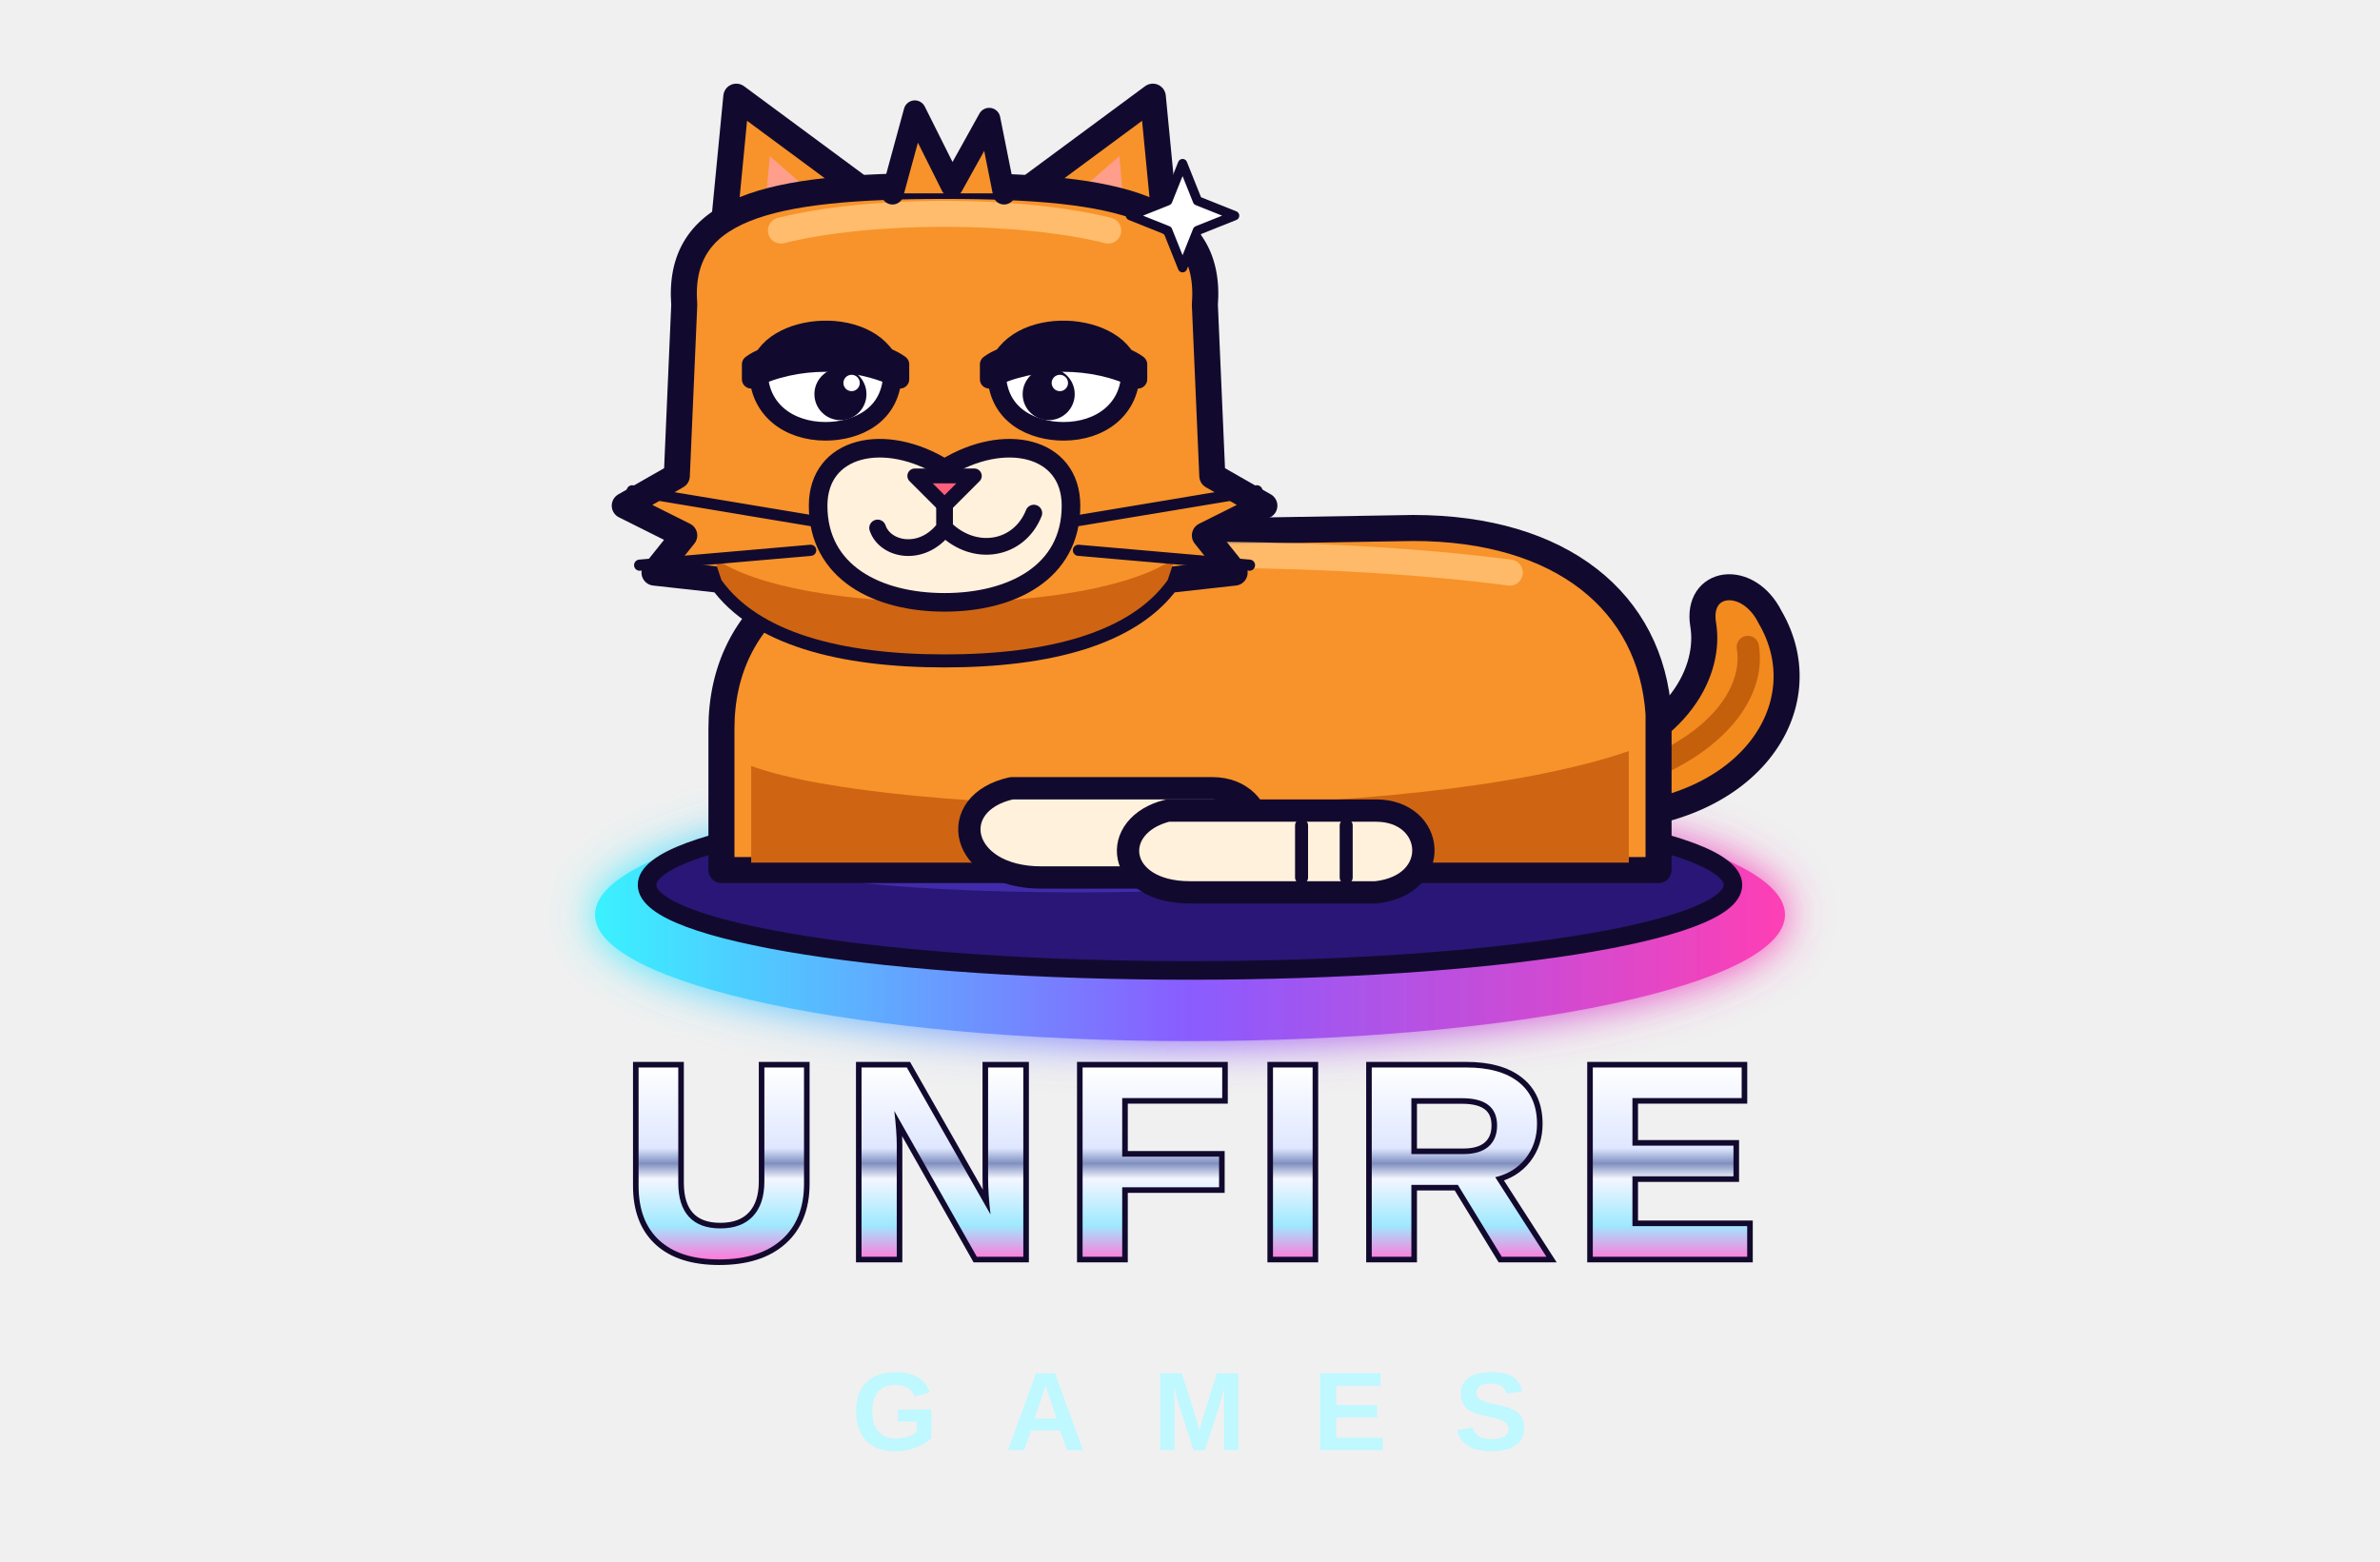
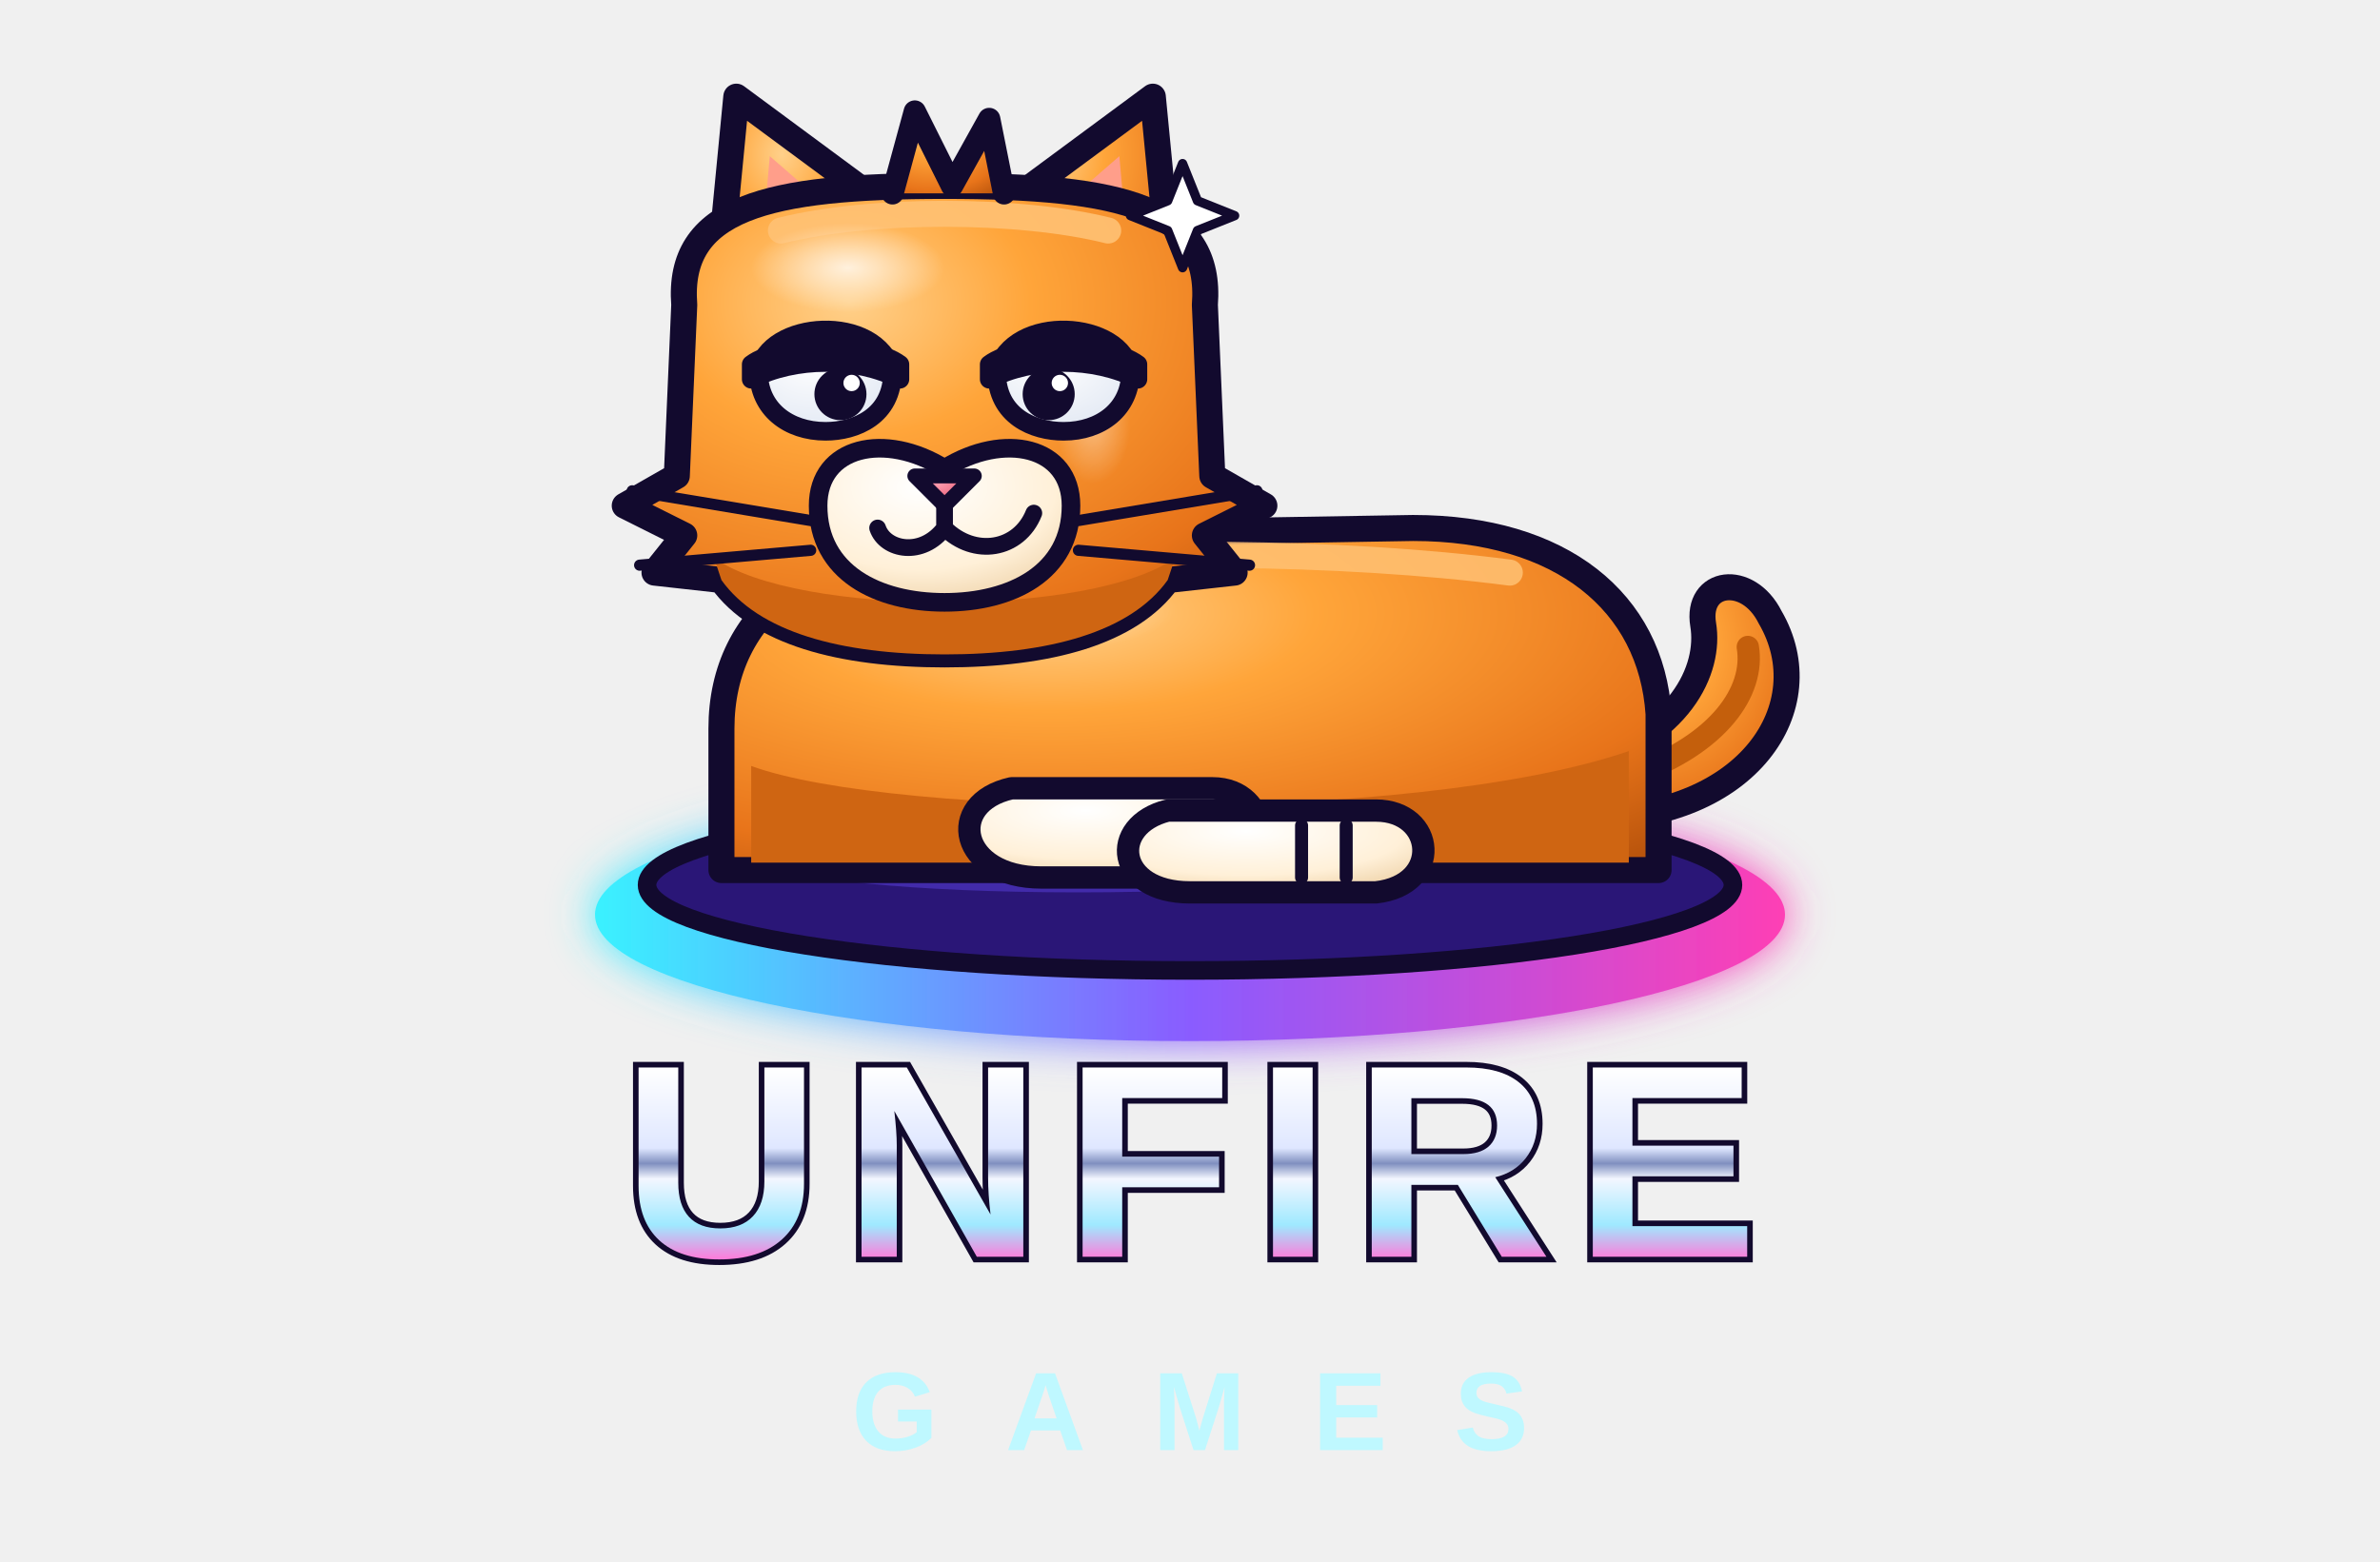
<svg xmlns="http://www.w3.org/2000/svg" viewBox="0 0 640 420" role="img" aria-label="UNFIRE GAMES">
  <defs>
    <linearGradient id="chrome" x1="0" y1="0" x2="0" y2="1">
      <stop offset="0" stop-color="#ffffff" />
      <stop offset=".42" stop-color="#dfe7ff" />
      <stop offset=".5" stop-color="#7f8fbf" />
      <stop offset=".58" stop-color="#f3f6ff" />
      <stop offset=".82" stop-color="#9fe9ff" />
      <stop offset="1" stop-color="#ff7ad9" />
    </linearGradient>
    <linearGradient id="cush" x1="0" y1="0" x2="1" y2="0">
      <stop offset="0" stop-color="#39f3ff" />
      <stop offset=".5" stop-color="#8a5cff" />
      <stop offset="1" stop-color="#ff3fb4" />
    </linearGradient>
    <filter id="glow" x="-30%" y="-30%" width="160%" height="160%">
      <feGaussianBlur stdDeviation="6" result="b" />
      <feMerge>
        <feMergeNode in="b" />
        <feMergeNode in="SourceGraphic" />
      </feMerge>
    </filter>
+     <radialGradient id="orV" cx=".35" cy=".25" r=".95">
+       <stop offset="0" stop-color="#ffd08a" />
+       <stop offset=".3" stop-color="#ffa53a" />
+       <stop offset=".75" stop-color="#e8741a" />
+       <stop offset="1" stop-color="#b9540c" />
+     </radialGradient>
+     <radialGradient id="crV" cx=".4" cy=".25" r=".9">
+       <stop offset="0" stop-color="#ffffff" />
+       <stop offset=".6" stop-color="#fff0d8" />
+       <stop offset="1" stop-color="#e9c99a" />
+     </radialGradient>
+     <radialGradient id="eyeV" cx=".4" cy=".3" r=".8">
+       <stop offset="0" stop-color="#ffffff" />
+       <stop offset="1" stop-color="#dfe6f2" />
+     </radialGradient>
+     <radialGradient id="noseV" cx=".4" cy=".3" r=".8">
+       <stop offset="0" stop-color="#ff9aac" />
+       <stop offset="1" stop-color="#d9405e" />
+     </radialGradient>
+     <radialGradient id="spec" cx=".5" cy=".5" r=".5">
+       <stop offset="0" stop-color="#fff" stop-opacity=".75" />
+       <stop offset="1" stop-color="#fff" stop-opacity="0" />
+     </radialGradient>
  </defs>
  <g transform="translate(320 176)" stroke-linejoin="round" stroke-linecap="round">
    <ellipse cx="0" cy="70" rx="160" ry="34" fill="url(#cush)" filter="url(#glow)" />
    <ellipse cx="0" cy="62" rx="146" ry="23" fill="#2a1677" stroke="#120a2e" stroke-width="5" />
    <ellipse cx="-30" cy="56" rx="80" ry="8" fill="#4b33c0" opacity=".7" />
-     <path d="M108 44 C150 44 170 14 156 -10 C150 -22 136 -20 138 -8 C140 4 132 22 104 30" fill="#f28a1e" stroke="#120a2e" stroke-width="7" />
+     <path d="M108 44 C150 44 170 14 156 -10 C150 -22 136 -20 138 -8 C140 4 132 22 104 30" fill="url(#orV)" stroke="#120a2e" stroke-width="7" />
    <path d="M150 -2 C152 10 142 24 120 32" fill="none" stroke="#c45f0c" stroke-width="6" />
-     <path d="M-126 58 L-126 20 C-126 -12 -100 -30 -60 -32 L60 -34 C100 -34 124 -14 126 16 L126 58 Z" fill="#f7932a" stroke="#120a2e" stroke-width="7" />
+     <path d="M-126 58 L-126 20 C-126 -12 -100 -30 -60 -32 L60 -34 C100 -34 124 -14 126 16 L126 58 Z" fill="url(#orV)" stroke="#120a2e" stroke-width="7" />
    <path d="M-118 56 L-118 30 C-80 44 60 46 118 26 L118 56 Z" fill="#cf6512" />
    <path d="M-60 -24 C-20 -28 40 -28 86 -22" fill="none" stroke="#ffc173" stroke-width="7" opacity=".85" />
-     <path d="M-40 60 C-62 60 -66 40 -48 36 L6 36 C22 36 24 58 6 60 Z" fill="#fff1dc" stroke="#120a2e" stroke-width="6" />
-     <path d="M0 64 C-20 64 -22 46 -6 42 L50 42 C66 42 68 62 50 64 Z" fill="#fff1dc" stroke="#120a2e" stroke-width="6" />
+     <ellipse cx="-50" cy="-12" rx="46" ry="12" fill="url(#spec)" opacity=".7" />
+     <path d="M-40 60 C-62 60 -66 40 -48 36 L6 36 C22 36 24 58 6 60 Z" fill="url(#crV)" stroke="#120a2e" stroke-width="6" />
+     <path d="M0 64 C-20 64 -22 46 -6 42 L50 42 C66 42 68 62 50 64 Z" fill="url(#crV)" stroke="#120a2e" stroke-width="6" />
    <path d="M30 46 l0 14 M42 46 l0 14" stroke="#120a2e" stroke-width="3.5" />
    <g transform="translate(-66 -54)">
-       <path d="M-62 -34 L-56 -96 L-10 -62 Z" fill="#f7932a" stroke="#120a2e" stroke-width="7" />
-       <path d="M62 -34 L56 -96 L10 -62 Z" fill="#f7932a" stroke="#120a2e" stroke-width="7" />
+       <path d="M-62 -34 L-56 -96 L-10 -62 Z" fill="url(#orV)" stroke="#120a2e" stroke-width="7" />
+       <path d="M62 -34 L56 -96 L10 -62 Z" fill="url(#orV)" stroke="#120a2e" stroke-width="7" />
      <path d="M-50 -46 L-47 -80 L-24 -60 Z" fill="#ff9e8a" />
      <path d="M50 -46 L47 -80 L24 -60 Z" fill="#ff9e8a" />
-       <path d="M-70 -40 C-72 -66 -48 -72 0 -72 C48 -72 72 -66 70 -40 L72 6 L86 14 L70 22 L78 32 L60 34 C50 48 28 54 0 54 C-28 54 -50 48 -60 34 L-78 32 L-70 22 L-86 14 L-72 6 Z" fill="#f7932a" stroke="#120a2e" stroke-width="7" />
+       <path d="M-70 -40 C-72 -66 -48 -72 0 -72 C48 -72 72 -66 70 -40 L72 6 L86 14 L70 22 L78 32 L60 34 C50 48 28 54 0 54 C-28 54 -50 48 -60 34 L-78 32 L-70 22 L-86 14 L-72 6 Z" fill="url(#orV)" stroke="#120a2e" stroke-width="7" />
      <path d="M-62 28 C-40 44 40 44 62 28 L60 34 C50 48 28 54 0 54 C-28 54 -50 48 -60 34 Z" fill="#cf6512" />
      <path d="M-44 -60 C-20 -66 20 -66 44 -60" fill="none" stroke="#ffc173" stroke-width="7" opacity=".9" />
-       <path d="M-14 -70 L-8 -92 L2 -72 L12 -90 L16 -70" fill="#f7932a" stroke="#120a2e" stroke-width="6" />
-       <path d="M-34 14 C-34 -2 -16 -6 0 4 C16 -6 34 -2 34 14 C34 32 18 40 0 40 C-18 40 -34 32 -34 14 Z" fill="#fff1dc" stroke="#120a2e" stroke-width="5" />
-       <path d="M-50 -22 C-48 -36 -18 -38 -14 -22 C-14 -10 -24 -6 -32 -6 C-42 -6 -50 -12 -50 -22 Z" fill="#ffffff" stroke="#120a2e" stroke-width="5" />
-       <path d="M50 -22 C48 -36 18 -38 14 -22 C14 -10 24 -6 32 -6 C42 -6 50 -12 50 -22 Z" fill="#ffffff" stroke="#120a2e" stroke-width="5" />
+       <ellipse cx="-26" cy="-50" rx="26" ry="12" fill="url(#spec)" />
+       <ellipse cx="40" cy="-8" rx="10" ry="16" fill="url(#spec)" opacity=".5" />
+       <path d="M-14 -70 L-8 -92 L2 -72 L12 -90 L16 -70" fill="url(#orV)" stroke="#120a2e" stroke-width="6" />
+       <path d="M-34 14 C-34 -2 -16 -6 0 4 C16 -6 34 -2 34 14 C34 32 18 40 0 40 C-18 40 -34 32 -34 14 Z" fill="url(#crV)" stroke="#120a2e" stroke-width="5" />
+       <path d="M-50 -22 C-48 -36 -18 -38 -14 -22 C-14 -10 -24 -6 -32 -6 C-42 -6 -50 -12 -50 -22 Z" fill="url(#eyeV)" stroke="#120a2e" stroke-width="5" />
+       <path d="M50 -22 C48 -36 18 -38 14 -22 C14 -10 24 -6 32 -6 C42 -6 50 -12 50 -22 Z" fill="url(#eyeV)" stroke="#120a2e" stroke-width="5" />
      <circle cx="-28" cy="-16" r="7" fill="#120a2e" />
      <circle cx="28" cy="-16" r="7" fill="#120a2e" />
      <circle cx="-25" cy="-19" r="2.2" fill="#fff" />
      <circle cx="31" cy="-19" r="2.2" fill="#fff" />
-       <path d="M-52 -24 C-44 -30 -20 -30 -12 -24 L-12 -20 C-24 -26 -40 -26 -52 -20 Z" fill="#f7932a" stroke="#120a2e" stroke-width="5" />
-       <path d="M52 -24 C44 -30 20 -30 12 -24 L12 -20 C24 -26 40 -26 52 -20 Z" fill="#f7932a" stroke="#120a2e" stroke-width="5" />
-       <path d="M-8 6 L8 6 L0 14 Z" fill="#ff5f7a" stroke="#120a2e" stroke-width="4" />
+       <path d="M-52 -24 C-44 -30 -20 -30 -12 -24 L-12 -20 C-24 -26 -40 -26 -52 -20 Z" fill="url(#orV)" stroke="#120a2e" stroke-width="5" />
+       <path d="M52 -24 C44 -30 20 -30 12 -24 L12 -20 C24 -26 40 -26 52 -20 Z" fill="url(#orV)" stroke="#120a2e" stroke-width="5" />
+       <path d="M-8 6 L8 6 L0 14 Z" fill="url(#noseV)" stroke="#120a2e" stroke-width="4" />
      <path d="M0 14 L0 20 C-6 28 -16 26 -18 20 M0 20 C8 28 20 26 24 16" fill="none" stroke="#120a2e" stroke-width="4.5" />
      <path d="M-36 18 L-84 10 M-36 26 L-82 30 M36 18 L84 10 M36 26 L82 30" stroke="#120a2e" stroke-width="3" />
      <path d="M64 -78 l4 10 l10 4 l-10 4 l-4 10 l-4 -10 l-10 -4 l10 -4 Z" fill="#fff" stroke="#120a2e" stroke-width="2.5" />
    </g>
  </g>
  <text x="320" y="338" text-anchor="middle" font-family="Orbitron, 'Arial Black', Arial, sans-serif" font-weight="900" font-size="74" letter-spacing="6" fill="url(#chrome)" stroke="#120a2e" stroke-width="3" paint-order="stroke">UNFIRE</text>
  <text x="320" y="390" text-anchor="middle" font-family="Orbitron, Arial, sans-serif" font-weight="800" font-size="30" letter-spacing="18" fill="#bff8ff">GAMES</text>
</svg>
